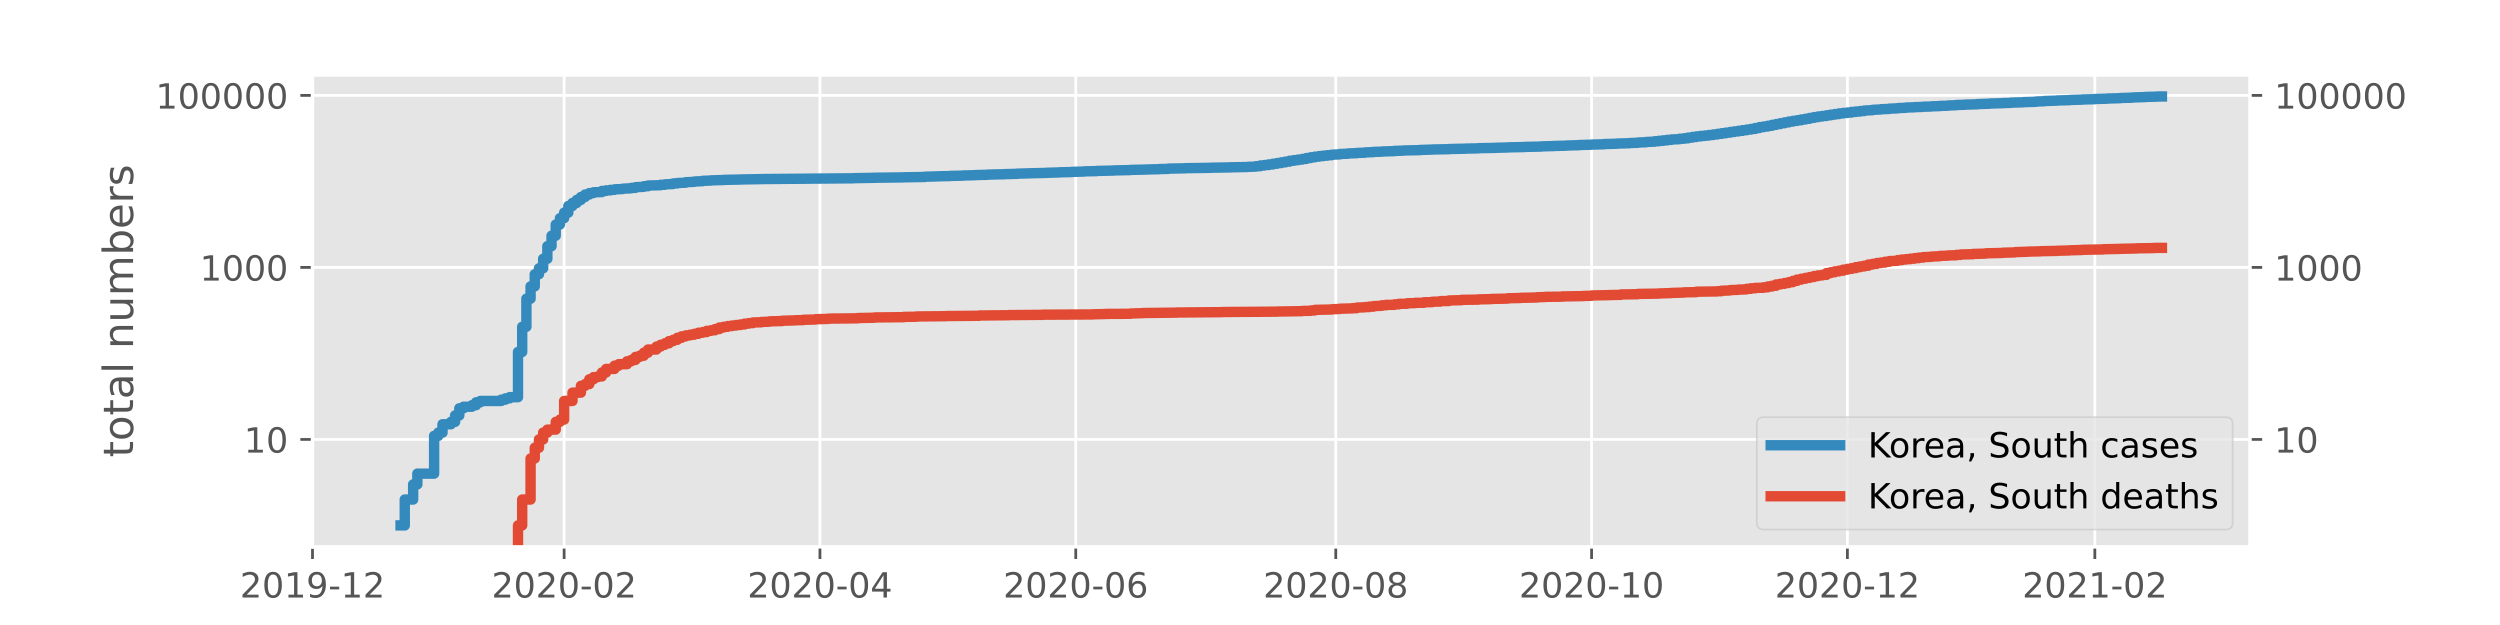
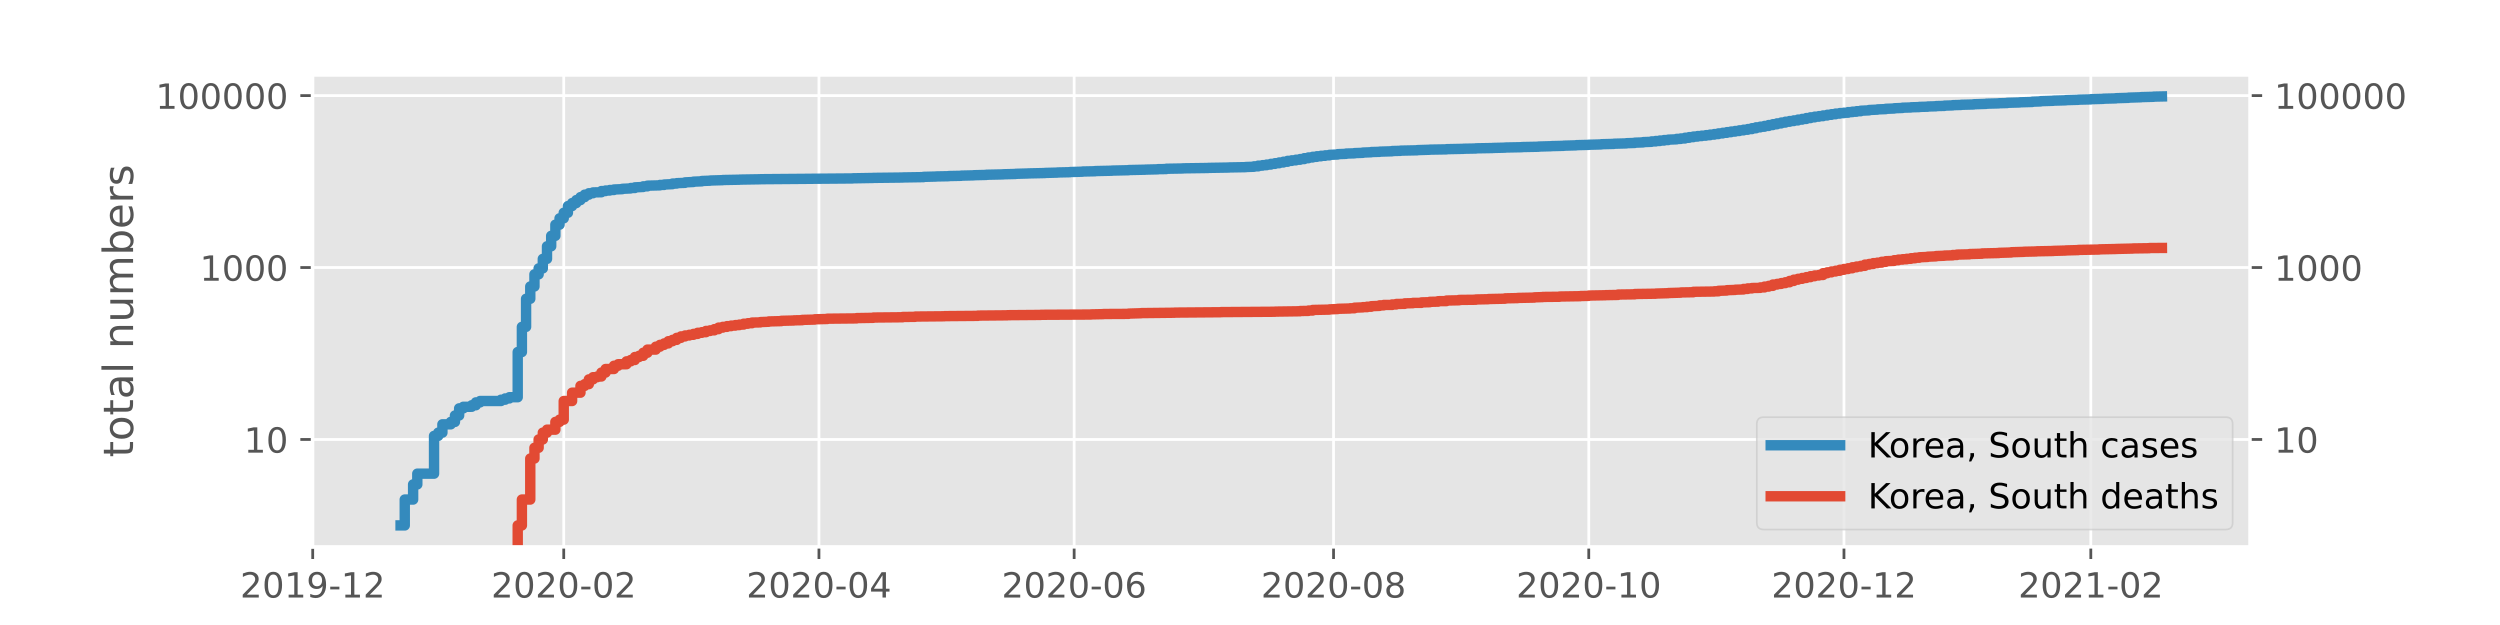
<svg xmlns="http://www.w3.org/2000/svg" xmlns:xlink="http://www.w3.org/1999/xlink" height="180pt" version="1.1" viewBox="0 0 720 180" width="720pt">
  <defs>
    <style type="text/css">*{stroke-linecap:butt;stroke-linejoin:round;}</style>
  </defs>
  <g id="figure_1">
    <g id="patch_1">
      <path d="M 0 180  L 720 180  L 720 0  L 0 0  z " style="fill:#ffffff;" />
    </g>
    <g id="axes_1">
      <g id="patch_2">
        <path d="M 90 157.5  L 648 157.5  L 648 21.6  L 90 21.6  z " style="fill:#e5e5e5;" />
      </g>
      <g id="matplotlib.axis_1">
        <g id="xtick_1">
          <g id="line2d_1">
-             <path clip-path="url(#p14f0d6cc58)" d="M 90 157.5  L 90 21.6  " style="fill:none;stroke:#ffffff;stroke-linecap:square;stroke-width:0.8;" />
+             <path clip-path="url(#pe125e4b384)" d="M 90.06 157.5  L 90.06 21.6  " style="fill:none;stroke:#ffffff;stroke-linecap:square;stroke-width:0.8;" />
          </g>
          <g id="line2d_2">
            <defs>
-               <path d="M 0 0  L 0 3.5  " id="mce7bc3410d" style="stroke:#555555;stroke-width:0.8;" />
+               <path d="M 0 0  L 0 3.5  " id="m38e8b4ca26" style="stroke:#555555;stroke-width:0.8;" />
            </defs>
            <g>
-               <use style="fill:#555555;stroke:#555555;stroke-width:0.8;" x="90" xlink:href="#mce7bc3410d" y="157.5" />
+               <use style="fill:#555555;stroke:#555555;stroke-width:0.8;" x="90.06" xlink:href="#m38e8b4ca26" y="157.5" />
            </g>
          </g>
          <g id="text_1">
-             <text style="fill:#555555;font-family:DejaVu Sans;font-size:10px;font-stretch:normal;font-style:normal;font-weight:normal;text-anchor:middle;" transform="rotate(-0, 90, 172.0984)" x="90" y="172.098">2019-12</text>
+             <text style="fill:#555555;font-family:DejaVu Sans;font-size:10px;font-stretch:normal;font-style:normal;font-weight:normal;text-anchor:middle;" transform="rotate(-0, 90.06025, 172.0984)" x="90.06" y="172.098">2019-12</text>
          </g>
        </g>
        <g id="xtick_2">
          <g id="line2d_3">
-             <path clip-path="url(#p14f0d6cc58)" d="M 162.468 157.5  L 162.468 21.6  " style="fill:none;stroke:#ffffff;stroke-linecap:square;stroke-width:0.8;" />
+             <path clip-path="url(#pe125e4b384)" d="M 162.356 157.5  L 162.356 21.6  " style="fill:none;stroke:#ffffff;stroke-linecap:square;stroke-width:0.8;" />
          </g>
          <g id="line2d_4">
            <g>
-               <use style="fill:#555555;stroke:#555555;stroke-width:0.8;" x="162.468" xlink:href="#mce7bc3410d" y="157.5" />
+               <use style="fill:#555555;stroke:#555555;stroke-width:0.8;" x="162.356" xlink:href="#m38e8b4ca26" y="157.5" />
            </g>
          </g>
          <g id="text_2">
-             <text style="fill:#555555;font-family:DejaVu Sans;font-size:10px;font-stretch:normal;font-style:normal;font-weight:normal;text-anchor:middle;" transform="rotate(-0, 162.4675, 172.0984)" x="162.468" y="172.098">2020-02</text>
+             <text style="fill:#555555;font-family:DejaVu Sans;font-size:10px;font-stretch:normal;font-style:normal;font-weight:normal;text-anchor:middle;" transform="rotate(-0, 162.3556, 172.0984)" x="162.356" y="172.098">2020-02</text>
          </g>
        </g>
        <g id="xtick_3">
          <g id="line2d_5">
-             <path clip-path="url(#p14f0d6cc58)" d="M 236.143 157.5  L 236.143 21.6  " style="fill:none;stroke:#ffffff;stroke-linecap:square;stroke-width:0.8;" />
+             <path clip-path="url(#pe125e4b384)" d="M 235.856 157.5  L 235.856 21.6  " style="fill:none;stroke:#ffffff;stroke-linecap:square;stroke-width:0.8;" />
          </g>
          <g id="line2d_6">
            <g>
-               <use style="fill:#555555;stroke:#555555;stroke-width:0.8;" x="236.143" xlink:href="#mce7bc3410d" y="157.5" />
+               <use style="fill:#555555;stroke:#555555;stroke-width:0.8;" x="235.856" xlink:href="#m38e8b4ca26" y="157.5" />
            </g>
          </g>
          <g id="text_3">
-             <text style="fill:#555555;font-family:DejaVu Sans;font-size:10px;font-stretch:normal;font-style:normal;font-weight:normal;text-anchor:middle;" transform="rotate(-0, 236.1429, 172.0984)" x="236.143" y="172.098">2020-04</text>
+             <text style="fill:#555555;font-family:DejaVu Sans;font-size:10px;font-stretch:normal;font-style:normal;font-weight:normal;text-anchor:middle;" transform="rotate(-0, 235.856, 172.0984)" x="235.856" y="172.098">2020-04</text>
          </g>
        </g>
        <g id="xtick_4">
          <g id="line2d_7">
-             <path clip-path="url(#p14f0d6cc58)" d="M 309.818 157.5  L 309.818 21.6  " style="fill:none;stroke:#ffffff;stroke-linecap:square;stroke-width:0.8;" />
+             <path clip-path="url(#pe125e4b384)" d="M 309.356 157.5  L 309.356 21.6  " style="fill:none;stroke:#ffffff;stroke-linecap:square;stroke-width:0.8;" />
          </g>
          <g id="line2d_8">
            <g>
-               <use style="fill:#555555;stroke:#555555;stroke-width:0.8;" x="309.818" xlink:href="#mce7bc3410d" y="157.5" />
+               <use style="fill:#555555;stroke:#555555;stroke-width:0.8;" x="309.356" xlink:href="#m38e8b4ca26" y="157.5" />
            </g>
          </g>
          <g id="text_4">
-             <text style="fill:#555555;font-family:DejaVu Sans;font-size:10px;font-stretch:normal;font-style:normal;font-weight:normal;text-anchor:middle;" transform="rotate(-0, 309.8182, 172.0984)" x="309.818" y="172.098">2020-06</text>
+             <text style="fill:#555555;font-family:DejaVu Sans;font-size:10px;font-stretch:normal;font-style:normal;font-weight:normal;text-anchor:middle;" transform="rotate(-0, 309.3563, 172.0984)" x="309.356" y="172.098">2020-06</text>
          </g>
        </g>
        <g id="xtick_5">
          <g id="line2d_9">
-             <path clip-path="url(#p14f0d6cc58)" d="M 384.701 157.5  L 384.701 21.6  " style="fill:none;stroke:#ffffff;stroke-linecap:square;stroke-width:0.8;" />
+             <path clip-path="url(#pe125e4b384)" d="M 384.062 157.5  L 384.062 21.6  " style="fill:none;stroke:#ffffff;stroke-linecap:square;stroke-width:0.8;" />
          </g>
          <g id="line2d_10">
            <g>
-               <use style="fill:#555555;stroke:#555555;stroke-width:0.8;" x="384.701" xlink:href="#mce7bc3410d" y="157.5" />
+               <use style="fill:#555555;stroke:#555555;stroke-width:0.8;" x="384.062" xlink:href="#m38e8b4ca26" y="157.5" />
            </g>
          </g>
          <g id="text_5">
-             <text style="fill:#555555;font-family:DejaVu Sans;font-size:10px;font-stretch:normal;font-style:normal;font-weight:normal;text-anchor:middle;" transform="rotate(-0, 384.7013, 172.0984)" x="384.701" y="172.098">2020-08</text>
+             <text style="fill:#555555;font-family:DejaVu Sans;font-size:10px;font-stretch:normal;font-style:normal;font-weight:normal;text-anchor:middle;" transform="rotate(-0, 384.0615, 172.0984)" x="384.062" y="172.098">2020-08</text>
          </g>
        </g>
        <g id="xtick_6">
          <g id="line2d_11">
-             <path clip-path="url(#p14f0d6cc58)" d="M 458.377 157.5  L 458.377 21.6  " style="fill:none;stroke:#ffffff;stroke-linecap:square;stroke-width:0.8;" />
+             <path clip-path="url(#pe125e4b384)" d="M 457.562 157.5  L 457.562 21.6  " style="fill:none;stroke:#ffffff;stroke-linecap:square;stroke-width:0.8;" />
          </g>
          <g id="line2d_12">
            <g>
-               <use style="fill:#555555;stroke:#555555;stroke-width:0.8;" x="458.377" xlink:href="#mce7bc3410d" y="157.5" />
+               <use style="fill:#555555;stroke:#555555;stroke-width:0.8;" x="457.562" xlink:href="#m38e8b4ca26" y="157.5" />
            </g>
          </g>
          <g id="text_6">
-             <text style="fill:#555555;font-family:DejaVu Sans;font-size:10px;font-stretch:normal;font-style:normal;font-weight:normal;text-anchor:middle;" transform="rotate(-0, 458.3766, 172.0984)" x="458.377" y="172.098">2020-10</text>
+             <text style="fill:#555555;font-family:DejaVu Sans;font-size:10px;font-stretch:normal;font-style:normal;font-weight:normal;text-anchor:middle;" transform="rotate(-0, 457.5619, 172.0984)" x="457.562" y="172.098">2020-10</text>
          </g>
        </g>
        <g id="xtick_7">
          <g id="line2d_13">
-             <path clip-path="url(#p14f0d6cc58)" d="M 532.052 157.5  L 532.052 21.6  " style="fill:none;stroke:#ffffff;stroke-linecap:square;stroke-width:0.8;" />
+             <path clip-path="url(#pe125e4b384)" d="M 531.062 157.5  L 531.062 21.6  " style="fill:none;stroke:#ffffff;stroke-linecap:square;stroke-width:0.8;" />
          </g>
          <g id="line2d_14">
            <g>
-               <use style="fill:#555555;stroke:#555555;stroke-width:0.8;" x="532.052" xlink:href="#mce7bc3410d" y="157.5" />
+               <use style="fill:#555555;stroke:#555555;stroke-width:0.8;" x="531.062" xlink:href="#m38e8b4ca26" y="157.5" />
            </g>
          </g>
          <g id="text_7">
-             <text style="fill:#555555;font-family:DejaVu Sans;font-size:10px;font-stretch:normal;font-style:normal;font-weight:normal;text-anchor:middle;" transform="rotate(-0, 532.0519, 172.0984)" x="532.052" y="172.098">2020-12</text>
+             <text style="fill:#555555;font-family:DejaVu Sans;font-size:10px;font-stretch:normal;font-style:normal;font-weight:normal;text-anchor:middle;" transform="rotate(-0, 531.0622, 172.0984)" x="531.062" y="172.098">2020-12</text>
          </g>
        </g>
        <g id="xtick_8">
          <g id="line2d_15">
-             <path clip-path="url(#p14f0d6cc58)" d="M 603.312 157.5  L 603.312 21.6  " style="fill:none;stroke:#ffffff;stroke-linecap:square;stroke-width:0.8;" />
+             <path clip-path="url(#pe125e4b384)" d="M 602.153 157.5  L 602.153 21.6  " style="fill:none;stroke:#ffffff;stroke-linecap:square;stroke-width:0.8;" />
          </g>
          <g id="line2d_16">
            <g>
-               <use style="fill:#555555;stroke:#555555;stroke-width:0.8;" x="603.312" xlink:href="#mce7bc3410d" y="157.5" />
+               <use style="fill:#555555;stroke:#555555;stroke-width:0.8;" x="602.153" xlink:href="#m38e8b4ca26" y="157.5" />
            </g>
          </g>
          <g id="text_8">
-             <text style="fill:#555555;font-family:DejaVu Sans;font-size:10px;font-stretch:normal;font-style:normal;font-weight:normal;text-anchor:middle;" transform="rotate(-0, 603.3117, 172.0984)" x="603.312" y="172.098">2021-02</text>
+             <text style="fill:#555555;font-family:DejaVu Sans;font-size:10px;font-stretch:normal;font-style:normal;font-weight:normal;text-anchor:middle;" transform="rotate(-0, 602.1527, 172.0984)" x="602.153" y="172.098">2021-02</text>
          </g>
        </g>
      </g>
      <g id="matplotlib.axis_2">
        <g id="ytick_1">
          <g id="line2d_17">
-             <path clip-path="url(#p14f0d6cc58)" d="M 90 126.555  L 648 126.555  " style="fill:none;stroke:#ffffff;stroke-linecap:square;stroke-width:0.8;" />
+             <path clip-path="url(#pe125e4b384)" d="M 90 126.565  L 648 126.565  " style="fill:none;stroke:#ffffff;stroke-linecap:square;stroke-width:0.8;" />
          </g>
          <g id="line2d_18">
            <defs>
-               <path d="M 0 0  L -3.5 0  " id="m4c607e9d36" style="stroke:#555555;stroke-width:0.8;" />
+               <path d="M 0 0  L -3.5 0  " id="m64c3e3b59a" style="stroke:#555555;stroke-width:0.8;" />
            </defs>
            <g>
-               <use style="fill:#555555;stroke:#555555;stroke-width:0.8;" x="90" xlink:href="#m4c607e9d36" y="126.555" />
+               <use style="fill:#555555;stroke:#555555;stroke-width:0.8;" x="90" xlink:href="#m64c3e3b59a" y="126.565" />
            </g>
          </g>
          <g id="line2d_19">
            <defs>
-               <path d="M 0 0  L 3.5 0  " id="m0b355acca5" style="stroke:#555555;stroke-width:0.8;" />
+               <path d="M 0 0  L 3.5 0  " id="m3c2cb6e552" style="stroke:#555555;stroke-width:0.8;" />
            </defs>
            <g>
-               <use style="fill:#555555;stroke:#555555;stroke-width:0.8;" x="648" xlink:href="#m0b355acca5" y="126.555" />
+               <use style="fill:#555555;stroke:#555555;stroke-width:0.8;" x="648" xlink:href="#m3c2cb6e552" y="126.565" />
            </g>
          </g>
          <g id="text_9">
-             <text style="fill:#555555;font-family:DejaVu Sans;font-size:10px;font-stretch:normal;font-style:normal;font-weight:normal;text-anchor:end;" transform="rotate(-0, 83, 130.3538)" x="83" y="130.354">10</text>
+             <text style="fill:#555555;font-family:DejaVu Sans;font-size:10px;font-stretch:normal;font-style:normal;font-weight:normal;text-anchor:end;" transform="rotate(-0, 83, 130.3641)" x="83" y="130.364">10</text>
          </g>
          <g id="text_10">
-             <text style="fill:#555555;font-family:DejaVu Sans;font-size:10px;font-stretch:normal;font-style:normal;font-weight:normal;text-anchor:start;" transform="rotate(-0, 655, 130.3538)" x="655" y="130.354">10</text>
+             <text style="fill:#555555;font-family:DejaVu Sans;font-size:10px;font-stretch:normal;font-style:normal;font-weight:normal;text-anchor:start;" transform="rotate(-0, 655, 130.3641)" x="655" y="130.364">10</text>
          </g>
        </g>
        <g id="ytick_2">
          <g id="line2d_20">
-             <path clip-path="url(#p14f0d6cc58)" d="M 90 77.018  L 648 77.018  " style="fill:none;stroke:#ffffff;stroke-linecap:square;stroke-width:0.8;" />
+             <path clip-path="url(#pe125e4b384)" d="M 90 77.049  L 648 77.049  " style="fill:none;stroke:#ffffff;stroke-linecap:square;stroke-width:0.8;" />
          </g>
          <g id="line2d_21">
            <g>
-               <use style="fill:#555555;stroke:#555555;stroke-width:0.8;" x="90" xlink:href="#m4c607e9d36" y="77.018" />
+               <use style="fill:#555555;stroke:#555555;stroke-width:0.8;" x="90" xlink:href="#m64c3e3b59a" y="77.049" />
            </g>
          </g>
          <g id="line2d_22">
            <g>
-               <use style="fill:#555555;stroke:#555555;stroke-width:0.8;" x="648" xlink:href="#m0b355acca5" y="77.018" />
+               <use style="fill:#555555;stroke:#555555;stroke-width:0.8;" x="648" xlink:href="#m3c2cb6e552" y="77.049" />
            </g>
          </g>
          <g id="text_11">
-             <text style="fill:#555555;font-family:DejaVu Sans;font-size:10px;font-stretch:normal;font-style:normal;font-weight:normal;text-anchor:end;" transform="rotate(-0, 83, 80.81762)" x="83" y="80.818">1000</text>
+             <text style="fill:#555555;font-family:DejaVu Sans;font-size:10px;font-stretch:normal;font-style:normal;font-weight:normal;text-anchor:end;" transform="rotate(-0, 83, 80.84832)" x="83" y="80.848">1000</text>
          </g>
          <g id="text_12">
-             <text style="fill:#555555;font-family:DejaVu Sans;font-size:10px;font-stretch:normal;font-style:normal;font-weight:normal;text-anchor:start;" transform="rotate(-0, 655, 80.81762)" x="655" y="80.818">1000</text>
+             <text style="fill:#555555;font-family:DejaVu Sans;font-size:10px;font-stretch:normal;font-style:normal;font-weight:normal;text-anchor:start;" transform="rotate(-0, 655, 80.84832)" x="655" y="80.848">1000</text>
          </g>
        </g>
        <g id="ytick_3">
          <g id="line2d_23">
-             <path clip-path="url(#p14f0d6cc58)" d="M 90 27.482  L 648 27.482  " style="fill:none;stroke:#ffffff;stroke-linecap:square;stroke-width:0.8;" />
+             <path clip-path="url(#pe125e4b384)" d="M 90 27.533  L 648 27.533  " style="fill:none;stroke:#ffffff;stroke-linecap:square;stroke-width:0.8;" />
          </g>
          <g id="line2d_24">
            <g>
-               <use style="fill:#555555;stroke:#555555;stroke-width:0.8;" x="90" xlink:href="#m4c607e9d36" y="27.482" />
+               <use style="fill:#555555;stroke:#555555;stroke-width:0.8;" x="90" xlink:href="#m64c3e3b59a" y="27.533" />
            </g>
          </g>
          <g id="line2d_25">
            <g>
-               <use style="fill:#555555;stroke:#555555;stroke-width:0.8;" x="648" xlink:href="#m0b355acca5" y="27.482" />
+               <use style="fill:#555555;stroke:#555555;stroke-width:0.8;" x="648" xlink:href="#m3c2cb6e552" y="27.533" />
            </g>
          </g>
          <g id="text_13">
-             <text style="fill:#555555;font-family:DejaVu Sans;font-size:10px;font-stretch:normal;font-style:normal;font-weight:normal;text-anchor:end;" transform="rotate(-0, 83, 31.28141)" x="83" y="31.281">100000</text>
+             <text style="fill:#555555;font-family:DejaVu Sans;font-size:10px;font-stretch:normal;font-style:normal;font-weight:normal;text-anchor:end;" transform="rotate(-0, 83, 31.33257)" x="83" y="31.333">100000</text>
          </g>
          <g id="text_14">
-             <text style="fill:#555555;font-family:DejaVu Sans;font-size:10px;font-stretch:normal;font-style:normal;font-weight:normal;text-anchor:start;" transform="rotate(-0, 655, 31.28141)" x="655" y="31.281">100000</text>
+             <text style="fill:#555555;font-family:DejaVu Sans;font-size:10px;font-stretch:normal;font-style:normal;font-weight:normal;text-anchor:start;" transform="rotate(-0, 655, 31.33257)" x="655" y="31.333">100000</text>
          </g>
        </g>
        <g id="text_15">
          <text style="fill:#555555;font-family:DejaVu Sans;font-size:12px;font-stretch:normal;font-style:normal;font-weight:normal;text-anchor:middle;" transform="rotate(-90, 38.32937, 89.55)" x="38.329" y="89.55">total numbers</text>
        </g>
      </g>
      <g id="line2d_26">
-         <path clip-path="url(#p14f0d6cc58)" d="M 115.364 151.323  L 116.571 151.323  L 116.571 143.867  L 118.987 143.867  L 118.987 139.505  L 120.195 139.505  L 120.195 136.411  L 125.026 136.411  L 125.026 125.529  L 126.234 125.529  L 126.234 124.593  L 127.442 124.593  L 127.442 122.193  L 129.857 122.193  L 129.857 121.499  L 131.065 121.499  L 131.065 119.65  L 132.273 119.65  L 132.273 117.595  L 133.481 117.595  L 133.481 117.138  L 135.896 117.138  L 135.896 116.698  L 137.104 116.698  L 137.104 115.871  L 138.312 115.871  L 138.312 115.479  L 144.351 115.479  L 144.351 115.102  L 145.558 115.102  L 145.558 114.737  L 146.766 114.737  L 146.766 114.385  L 149.182 114.385  L 149.182 101.365  L 150.39 101.365  L 150.39 94.118  L 151.597 94.118  L 151.597 86.022  L 152.805 86.022  L 152.805 82.477  L 154.013 82.477  L 154.013 78.984  L 155.221 78.984  L 155.221 77.269  L 156.429 77.269  L 156.429 74.524  L 157.636 74.524  L 157.636 70.901  L 158.844 70.901  L 158.844 67.887  L 160.052 67.887  L 160.052 64.676  L 161.26 64.676  L 161.26 62.841  L 162.468 62.841  L 162.468 61.241  L 163.675 61.241  L 163.675 59.313  L 164.883 59.313  L 164.883 58.447  L 166.091 58.447  L 166.091 57.588  L 167.299 57.588  L 167.299 56.731  L 168.506 56.731  L 168.506 56.024  L 169.714 56.024  L 169.714 55.615  L 170.922 55.615  L 170.922 55.376  L 173.338 55.326  L 173.338 54.985  L 174.545 54.985  L 174.545 54.828  L 175.753 54.828  L 175.753 54.679  L 176.961 54.679  L 176.961 54.536  L 179.377 54.435  L 179.377 54.338  L 181.792 54.229  L 181.792 54.109  L 183 54.109  L 183 53.917  L 185.416 53.808  L 185.416 53.627  L 186.623 53.627  L 186.623 53.43  L 190.247 53.339  L 190.247 53.221  L 191.455 53.221  L 191.455 53.099  L 193.87 52.994  L 193.87 52.827  L 195.078 52.827  L 195.078 52.708  L 197.494 52.621  L 197.494 52.483  L 199.909 52.373  L 199.909 52.276  L 202.325 52.184  L 202.325 52.084  L 204.74 51.998  L 204.74 51.949  L 208.364 51.845  L 208.364 51.805  L 213.195 51.713  L 213.195 51.688  L 219.234 51.588  L 219.234 51.57  L 232.519 51.461  L 232.519 51.457  L 245.805 51.349  L 245.805 51.314  L 251.844 51.207  L 251.844 51.189  L 260.299 51.087  L 260.299 51.065  L 266.338 50.969  L 266.338 50.894  L 269.961 50.802  L 269.961 50.777  L 273.584 50.709  L 273.584 50.663  L 277.208 50.591  L 277.208 50.544  L 280.831 50.457  L 280.831 50.423  L 284.455 50.337  L 284.455 50.286  L 289.286 50.181  L 289.286 50.151  L 292.909 50.061  L 292.909 50.018  L 296.532 49.918  L 296.532 49.904  L 301.364 49.796  L 301.364 49.763  L 304.987 49.667  L 304.987 49.631  L 308.61 49.553  L 308.61 49.508  L 312.234 49.403  L 312.234 49.353  L 315.857 49.279  L 315.857 49.228  L 320.688 49.124  L 320.688 49.089  L 325.519 48.982  L 325.519 48.933  L 330.351 48.829  L 330.351 48.808  L 333.974 48.724  L 333.974 48.679  L 336.39 48.647  L 336.39 48.561  L 341.221 48.476  L 341.221 48.44  L 348.468 48.336  L 348.468 48.311  L 354.506 48.208  L 354.506 48.181  L 359.338 48.096  L 359.338 48.055  L 361.753 47.98  L 361.753 47.861  L 362.961 47.861  L 362.961 47.663  L 364.169 47.663  L 364.169 47.526  L 365.377 47.526  L 365.377 47.357  L 366.584 47.357  L 366.584 47.156  L 367.792 47.156  L 367.792 46.964  L 369 46.964  L 369 46.753  L 370.208 46.753  L 370.208 46.541  L 371.416 46.541  L 371.416 46.293  L 372.623 46.293  L 372.623 46.13  L 373.831 46.13  L 373.831 45.961  L 375.039 45.961  L 375.039 45.77  L 376.247 45.77  L 376.247 45.514  L 377.455 45.514  L 377.455 45.303  L 378.662 45.303  L 378.662 45.122  L 379.87 45.122  L 379.87 44.957  L 381.078 44.957  L 381.078 44.823  L 382.286 44.823  L 382.286 44.697  L 383.494 44.697  L 383.494 44.556  L 385.909 44.453  L 385.909 44.351  L 388.325 44.264  L 388.325 44.179  L 390.74 44.119  L 390.74 44.05  L 393.156 43.972  L 393.156 43.896  L 395.571 43.809  L 395.571 43.742  L 397.987 43.683  L 397.987 43.631  L 401.61 43.525  L 401.61 43.453  L 404.026 43.393  L 404.026 43.341  L 408.857 43.242  L 408.857 43.19  L 412.481 43.08  L 412.481 43.052  L 417.312 42.969  L 417.312 42.918  L 422.143 42.821  L 422.143 42.792  L 425.766 42.727  L 425.766 42.676  L 430.597 42.59  L 430.597 42.565  L 434.221 42.478  L 434.221 42.442  L 439.052 42.348  L 439.052 42.309  L 443.883 42.213  L 443.883 42.163  L 447.506 42.066  L 447.506 42.04  L 451.13 41.954  L 451.13 41.912  L 454.753 41.814  L 454.753 41.763  L 458.377 41.674  L 458.377 41.643  L 462 41.546  L 462 41.489  L 465.623 41.397  L 465.623 41.348  L 469.247 41.253  L 469.247 41.197  L 471.662 41.124  L 471.662 41.046  L 474.078 40.967  L 474.078 40.884  L 476.494 40.798  L 476.494 40.683  L 477.701 40.683  L 477.701 40.558  L 478.909 40.558  L 478.909 40.427  L 480.117 40.427  L 480.117 40.289  L 481.325 40.289  L 481.325 40.173  L 483.74 40.079  L 483.74 39.958  L 484.948 39.958  L 484.948 39.828  L 486.156 39.828  L 486.156 39.632  L 487.364 39.632  L 487.364 39.445  L 488.571 39.445  L 488.571 39.286  L 489.779 39.286  L 489.779 39.142  L 490.987 39.142  L 490.987 39.023  L 492.195 39.023  L 492.195 38.882  L 493.403 38.882  L 493.403 38.725  L 494.61 38.725  L 494.61 38.561  L 495.818 38.561  L 495.818 38.373  L 497.026 38.373  L 497.026 38.202  L 498.234 38.202  L 498.234 38.019  L 499.442 38.019  L 499.442 37.845  L 500.649 37.845  L 500.649 37.679  L 501.857 37.679  L 501.857 37.492  L 503.065 37.492  L 503.065 37.312  L 504.273 37.312  L 504.273 37.129  L 505.481 37.129  L 505.481 36.881  L 506.688 36.881  L 506.688 36.619  L 507.896 36.619  L 507.896 36.44  L 509.104 36.44  L 509.104 36.225  L 510.312 36.225  L 510.312 35.966  L 511.519 35.966  L 511.519 35.73  L 512.727 35.73  L 512.727 35.486  L 513.935 35.486  L 513.935 35.25  L 515.143 35.25  L 515.143 35.01  L 516.351 35.01  L 516.351 34.812  L 517.558 34.812  L 517.558 34.629  L 518.766 34.629  L 518.766 34.403  L 519.974 34.403  L 519.974 34.204  L 521.182 34.204  L 521.182 33.958  L 522.39 33.958  L 522.39 33.738  L 523.597 33.738  L 523.597 33.553  L 524.805 33.553  L 524.805 33.401  L 526.013 33.401  L 526.013 33.208  L 527.221 33.208  L 527.221 33.018  L 528.429 33.018  L 528.429 32.845  L 529.636 32.845  L 529.636 32.664  L 530.844 32.664  L 530.844 32.522  L 532.052 32.522  L 532.052 32.411  L 533.26 32.411  L 533.26 32.238  L 534.468 32.238  L 534.468 32.119  L 535.675 32.119  L 535.675 31.981  L 536.883 31.981  L 536.883 31.841  L 539.299 31.733  L 539.299 31.631  L 541.714 31.526  L 541.714 31.456  L 544.13 31.373  L 544.13 31.286  L 546.545 31.208  L 546.545 31.13  L 548.961 31.043  L 548.961 30.965  L 551.377 30.907  L 551.377 30.85  L 553.792 30.791  L 553.792 30.733  L 556.208 30.683  L 556.208 30.621  L 558.623 30.565  L 558.623 30.502  L 561.039 30.452  L 561.039 30.374  L 563.455 30.304  L 563.455 30.239  L 565.87 30.176  L 565.87 30.127  L 569.494 30.039  L 569.494 29.976  L 573.117 29.865  L 573.117 29.812  L 576.74 29.724  L 576.74 29.684  L 579.156 29.626  L 579.156 29.56  L 582.779 29.461  L 582.779 29.419  L 586.403 29.316  L 586.403 29.237  L 588.818 29.159  L 588.818 29.089  L 592.442 28.981  L 592.442 28.94  L 596.065 28.843  L 596.065 28.794  L 599.688 28.697  L 599.688 28.654  L 603.312 28.571  L 603.312 28.518  L 606.935 28.422  L 606.935 28.373  L 610.558 28.284  L 610.558 28.232  L 614.182 28.125  L 614.182 28.07  L 617.805 27.962  L 617.805 27.919  L 621.429 27.827  L 621.429 27.777  L 622.636 27.777  L 622.636 27.777  " style="fill:none;stroke:#348abd;stroke-linecap:square;stroke-width:3;" />
+         <path clip-path="url(#pe125e4b384)" d="M 115.364 151.323  L 116.569 151.323  L 116.569 143.87  L 118.978 143.87  L 118.978 139.51  L 120.183 139.51  L 120.183 136.417  L 125.003 136.417  L 125.003 125.54  L 126.208 125.54  L 126.208 124.604  L 127.413 124.604  L 127.413 122.205  L 129.823 122.205  L 129.823 121.511  L 131.028 121.511  L 131.028 119.664  L 132.233 119.664  L 132.233 117.609  L 133.437 117.609  L 133.437 117.152  L 135.847 117.152  L 135.847 116.713  L 137.052 116.713  L 137.052 115.885  L 138.257 115.885  L 138.257 115.494  L 144.282 115.494  L 144.282 115.117  L 145.487 115.117  L 145.487 114.752  L 146.692 114.752  L 146.692 114.4  L 149.101 114.4  L 149.101 101.385  L 150.306 101.385  L 150.306 94.141  L 151.511 94.141  L 151.511 86.049  L 152.716 86.049  L 152.716 82.506  L 153.921 82.506  L 153.921 79.014  L 155.126 79.014  L 155.126 77.299  L 156.331 77.299  L 156.331 74.556  L 157.536 74.556  L 157.536 70.934  L 158.741 70.934  L 158.741 67.922  L 159.946 67.922  L 159.946 64.712  L 161.151 64.712  L 161.151 62.878  L 162.356 62.878  L 162.356 61.279  L 163.561 61.279  L 163.561 59.351  L 164.765 59.351  L 164.765 58.485  L 165.97 58.485  L 165.97 57.627  L 167.175 57.627  L 167.175 56.77  L 168.38 56.77  L 168.38 56.063  L 169.585 56.063  L 169.585 55.654  L 170.79 55.654  L 170.79 55.416  L 173.2 55.366  L 173.2 55.025  L 174.405 55.025  L 174.405 54.868  L 175.61 54.868  L 175.61 54.719  L 176.815 54.719  L 176.815 54.576  L 179.225 54.475  L 179.225 54.378  L 181.634 54.269  L 181.634 54.149  L 182.839 54.149  L 182.839 53.957  L 185.249 53.848  L 185.249 53.667  L 186.454 53.667  L 186.454 53.471  L 190.069 53.38  L 190.069 53.262  L 191.274 53.262  L 191.274 53.14  L 193.684 53.035  L 193.684 52.868  L 194.889 52.868  L 194.889 52.749  L 197.298 52.662  L 197.298 52.524  L 199.708 52.413  L 199.708 52.317  L 202.118 52.225  L 202.118 52.125  L 204.528 52.039  L 204.528 51.99  L 208.143 51.886  L 208.143 51.846  L 212.962 51.754  L 212.962 51.729  L 218.987 51.629  L 218.987 51.611  L 232.241 51.503  L 232.241 51.499  L 245.495 51.39  L 245.495 51.356  L 251.52 51.249  L 251.52 51.23  L 259.954 51.129  L 259.954 51.106  L 265.979 51.01  L 265.979 50.935  L 269.594 50.844  L 269.594 50.818  L 273.209 50.75  L 273.209 50.705  L 276.823 50.633  L 276.823 50.586  L 280.438 50.499  L 280.438 50.464  L 284.053 50.378  L 284.053 50.328  L 288.873 50.223  L 288.873 50.193  L 292.487 50.103  L 292.487 50.06  L 296.102 49.96  L 296.102 49.945  L 300.922 49.838  L 300.922 49.805  L 304.537 49.709  L 304.537 49.673  L 308.151 49.595  L 308.151 49.55  L 311.766 49.445  L 311.766 49.395  L 315.381 49.322  L 315.381 49.27  L 320.201 49.166  L 320.201 49.131  L 325.02 49.024  L 325.02 48.976  L 329.84 48.871  L 329.84 48.851  L 333.455 48.767  L 333.455 48.721  L 335.865 48.69  L 335.865 48.603  L 340.684 48.519  L 340.684 48.482  L 347.914 48.379  L 347.914 48.353  L 353.938 48.25  L 353.938 48.224  L 358.758 48.139  L 358.758 48.098  L 361.168 48.023  L 361.168 47.904  L 362.373 47.904  L 362.373 47.706  L 363.578 47.706  L 363.578 47.569  L 364.783 47.569  L 364.783 47.399  L 365.988 47.399  L 365.988 47.199  L 367.193 47.199  L 367.193 47.008  L 368.398 47.008  L 368.398 46.797  L 369.602 46.797  L 369.602 46.585  L 370.807 46.585  L 370.807 46.336  L 372.012 46.336  L 372.012 46.173  L 373.217 46.173  L 373.217 46.004  L 374.422 46.004  L 374.422 45.814  L 375.627 45.814  L 375.627 45.558  L 376.832 45.558  L 376.832 45.346  L 378.037 45.346  L 378.037 45.166  L 379.242 45.166  L 379.242 45.001  L 380.447 45.001  L 380.447 44.867  L 381.652 44.867  L 381.652 44.741  L 382.857 44.741  L 382.857 44.6  L 385.266 44.498  L 385.266 44.395  L 387.676 44.309  L 387.676 44.224  L 390.086 44.163  L 390.086 44.095  L 392.496 44.017  L 392.496 43.94  L 394.906 43.853  L 394.906 43.787  L 397.316 43.728  L 397.316 43.675  L 400.93 43.57  L 400.93 43.497  L 403.34 43.438  L 403.34 43.386  L 408.16 43.286  L 408.16 43.235  L 411.775 43.125  L 411.775 43.097  L 416.594 43.014  L 416.594 42.963  L 421.414 42.866  L 421.414 42.837  L 425.029 42.771  L 425.029 42.721  L 429.849 42.635  L 429.849 42.61  L 433.463 42.523  L 433.463 42.487  L 438.283 42.393  L 438.283 42.354  L 443.103 42.258  L 443.103 42.208  L 446.718 42.111  L 446.718 42.085  L 450.332 42  L 450.332 41.957  L 453.947 41.859  L 453.947 41.808  L 457.562 41.719  L 457.562 41.689  L 461.177 41.592  L 461.177 41.534  L 464.791 41.443  L 464.791 41.394  L 468.406 41.298  L 468.406 41.243  L 470.816 41.17  L 470.816 41.092  L 473.226 41.013  L 473.226 40.929  L 475.636 40.844  L 475.636 40.729  L 476.841 40.729  L 476.841 40.603  L 478.046 40.603  L 478.046 40.473  L 479.25 40.473  L 479.25 40.335  L 480.455 40.335  L 480.455 40.219  L 482.865 40.125  L 482.865 40.004  L 484.07 40.004  L 484.07 39.874  L 485.275 39.874  L 485.275 39.678  L 486.48 39.678  L 486.48 39.491  L 487.685 39.491  L 487.685 39.332  L 488.89 39.332  L 488.89 39.189  L 490.095 39.189  L 490.095 39.07  L 491.3 39.07  L 491.3 38.929  L 492.505 38.929  L 492.505 38.771  L 493.71 38.771  L 493.71 38.607  L 494.914 38.607  L 494.914 38.42  L 496.119 38.42  L 496.119 38.248  L 497.324 38.248  L 497.324 38.066  L 498.529 38.066  L 498.529 37.892  L 499.734 37.892  L 499.734 37.725  L 500.939 37.725  L 500.939 37.539  L 502.144 37.539  L 502.144 37.359  L 503.349 37.359  L 503.349 37.176  L 504.554 37.176  L 504.554 36.929  L 505.759 36.929  L 505.759 36.667  L 506.964 36.667  L 506.964 36.488  L 508.169 36.488  L 508.169 36.272  L 509.374 36.272  L 509.374 36.014  L 510.578 36.014  L 510.578 35.777  L 511.783 35.777  L 511.783 35.534  L 512.988 35.534  L 512.988 35.298  L 514.193 35.298  L 514.193 35.059  L 515.398 35.059  L 515.398 34.86  L 516.603 34.86  L 516.603 34.677  L 517.808 34.677  L 517.808 34.451  L 519.013 34.451  L 519.013 34.252  L 520.218 34.252  L 520.218 34.006  L 521.423 34.006  L 521.423 33.787  L 522.628 33.787  L 522.628 33.602  L 523.833 33.602  L 523.833 33.45  L 525.038 33.45  L 525.038 33.257  L 526.242 33.257  L 526.242 33.067  L 527.447 33.067  L 527.447 32.894  L 528.652 32.894  L 528.652 32.713  L 529.857 32.713  L 529.857 32.571  L 531.062 32.571  L 531.062 32.46  L 532.267 32.46  L 532.267 32.288  L 533.472 32.288  L 533.472 32.169  L 534.677 32.169  L 534.677 32.031  L 535.882 32.031  L 535.882 31.89  L 538.292 31.782  L 538.292 31.68  L 540.702 31.576  L 540.702 31.505  L 543.111 31.422  L 543.111 31.336  L 545.521 31.257  L 545.521 31.179  L 547.931 31.092  L 547.931 31.015  L 550.341 30.957  L 550.341 30.9  L 552.751 30.841  L 552.751 30.783  L 555.161 30.733  L 555.161 30.671  L 557.571 30.615  L 557.571 30.552  L 559.98 30.502  L 559.98 30.424  L 562.39 30.354  L 562.39 30.289  L 564.8 30.226  L 564.8 30.177  L 568.415 30.089  L 568.415 30.026  L 572.03 29.915  L 572.03 29.862  L 575.644 29.775  L 575.644 29.735  L 578.054 29.676  L 578.054 29.61  L 581.669 29.511  L 581.669 29.469  L 585.284 29.367  L 585.284 29.288  L 587.694 29.209  L 587.694 29.139  L 591.308 29.032  L 591.308 28.991  L 594.923 28.893  L 594.923 28.845  L 598.538 28.748  L 598.538 28.705  L 602.153 28.622  L 602.153 28.569  L 605.767 28.472  L 605.767 28.423  L 609.382 28.335  L 609.382 28.283  L 612.997 28.176  L 612.997 28.12  L 616.612 28.013  L 616.612 27.97  L 620.227 27.878  L 620.227 27.828  L 622.636 27.777  L 622.636 27.777  " style="fill:none;stroke:#348abd;stroke-linecap:square;stroke-width:3;" />
      </g>
      <g id="line2d_27">
-         <path clip-path="url(#p14f0d6cc58)" d="M 149.182 181  L 149.182 151.323  L 150.39 151.323  L 150.39 143.867  L 152.805 143.867  L 152.805 132.049  L 154.013 132.049  L 154.013 128.955  L 155.221 128.955  L 155.221 126.555  L 156.429 126.555  L 156.429 124.593  L 157.636 124.593  L 157.636 123.732  L 160.052 123.732  L 160.052 121.499  L 161.26 121.499  L 161.26 120.847  L 162.468 120.847  L 162.468 115.479  L 164.883 115.479  L 164.883 113.079  L 167.299 113.079  L 167.299 111.118  L 168.506 111.118  L 168.506 110.618  L 169.714 110.618  L 169.714 109.242  L 170.922 109.242  L 170.922 108.616  L 172.13 108.616  L 172.13 108.415  L 173.338 108.415  L 173.338 107.281  L 174.545 107.281  L 174.545 106.256  L 176.961 106.256  L 176.961 105.32  L 178.169 105.32  L 178.169 104.881  L 180.584 104.881  L 180.584 104.053  L 181.792 104.053  L 181.792 103.662  L 183 103.662  L 183 102.801  L 184.208 102.801  L 184.208 102.452  L 185.416 102.452  L 185.416 101.574  L 186.623 101.574  L 186.623 100.664  L 189.039 100.664  L 189.039 99.825  L 190.247 99.825  L 190.247 99.301  L 191.455 99.301  L 191.455 98.882  L 192.662 98.882  L 192.662 98.244  L 193.87 98.244  L 193.87 97.864  L 195.078 97.864  L 195.078 97.283  L 196.286 97.283  L 196.286 96.866  L 197.494 96.866  L 197.494 96.597  L 198.701 96.597  L 198.701 96.4  L 199.909 96.4  L 199.909 96.142  L 201.117 96.142  L 201.117 95.829  L 202.325 95.829  L 202.325 95.645  L 203.532 95.645  L 203.532 95.286  L 204.74 95.286  L 204.74 95.111  L 205.948 95.111  L 205.948 94.77  L 207.156 94.77  L 207.156 94.331  L 208.364 94.331  L 208.364 94.118  L 209.571 94.118  L 209.571 93.909  L 210.779 93.909  L 210.779 93.755  L 211.987 93.755  L 211.987 93.603  L 213.195 93.603  L 213.195 93.453  L 214.403 93.453  L 214.403 93.208  L 215.61 93.208  L 215.61 93.064  L 216.818 93.064  L 216.818 92.874  L 219.234 92.827  L 219.234 92.734  L 221.649 92.642  L 221.649 92.55  L 225.273 92.459  L 225.273 92.369  L 228.896 92.28  L 228.896 92.236  L 231.312 92.192  L 231.312 92.104  L 234.935 92.017  L 234.935 91.93  L 238.558 91.845  L 238.558 91.76  L 247.013 91.675  L 247.013 91.591  L 251.844 91.508  L 251.844 91.426  L 260.299 91.344  L 260.299 91.263  L 263.922 91.223  L 263.922 91.142  L 272.377 91.063  L 272.377 91.023  L 282.039 90.944  L 282.039 90.866  L 290.494 90.788  L 290.494 90.75  L 300.156 90.673  L 300.156 90.635  L 314.649 90.559  L 314.649 90.521  L 318.273 90.446  L 318.273 90.408  L 325.519 90.371  L 325.519 90.297  L 329.143 90.186  L 329.143 90.15  L 338.805 90.041  L 338.805 90.005  L 352.091 89.898  L 352.091 89.862  L 367.792 89.756  L 367.792 89.721  L 375.039 89.616  L 375.039 89.547  L 377.455 89.513  L 377.455 89.41  L 378.662 89.41  L 378.662 89.241  L 383.494 89.141  L 383.494 89.075  L 385.909 88.977  L 385.909 88.911  L 389.532 88.814  L 389.532 88.75  L 390.74 88.75  L 390.74 88.591  L 393.156 88.497  L 393.156 88.435  L 394.364 88.435  L 394.364 88.311  L 395.571 88.311  L 395.571 88.158  L 397.987 88.068  L 397.987 87.919  L 399.195 87.919  L 399.195 87.801  L 401.61 87.801  L 401.61 87.655  L 402.818 87.655  L 402.818 87.512  L 405.234 87.483  L 405.234 87.342  L 407.649 87.286  L 407.649 87.202  L 410.065 87.202  L 410.065 87.065  L 412.481 87.01  L 412.481 86.902  L 414.896 86.848  L 414.896 86.714  L 417.312 86.688  L 417.312 86.531  L 420.935 86.453  L 420.935 86.35  L 425.766 86.299  L 425.766 86.223  L 429.39 86.147  L 429.39 86.097  L 434.221 85.997  L 434.221 85.898  L 437.844 85.825  L 437.844 85.776  L 442.675 85.68  L 442.675 85.608  L 445.091 85.536  L 445.091 85.489  L 449.922 85.442  L 449.922 85.371  L 455.961 85.278  L 455.961 85.232  L 458.377 85.186  L 458.377 85.094  L 463.208 85.003  L 463.208 84.981  L 466.831 84.913  L 466.831 84.802  L 471.662 84.736  L 471.662 84.648  L 477.701 84.561  L 477.701 84.517  L 481.325 84.41  L 481.325 84.367  L 484.948 84.261  L 484.948 84.198  L 488.571 84.136  L 488.571 84.011  L 494.61 83.929  L 494.61 83.868  L 495.818 83.868  L 495.818 83.726  L 498.234 83.647  L 498.234 83.547  L 500.649 83.469  L 500.649 83.41  L 503.065 83.332  L 503.065 83.179  L 504.273 83.179  L 504.273 83.027  L 505.481 83.027  L 505.481 82.915  L 507.896 82.878  L 507.896 82.749  L 509.104 82.749  L 509.104 82.513  L 510.312 82.513  L 510.312 82.3  L 511.519 82.3  L 511.519 81.92  L 512.727 81.92  L 512.727 81.735  L 513.935 81.735  L 513.935 81.504  L 515.143 81.504  L 515.143 81.262  L 516.351 81.262  L 516.351 80.886  L 517.558 80.886  L 517.558 80.522  L 518.766 80.522  L 518.766 80.272  L 519.974 80.272  L 519.974 80.027  L 521.182 80.027  L 521.182 79.788  L 522.39 79.788  L 522.39 79.513  L 523.597 79.513  L 523.597 79.312  L 524.805 79.312  L 524.805 79.166  L 526.013 79.166  L 526.013 78.653  L 527.221 78.653  L 527.221 78.406  L 528.429 78.406  L 528.429 78.152  L 529.636 78.152  L 529.636 77.95  L 530.844 77.95  L 530.844 77.661  L 532.052 77.661  L 532.052 77.435  L 533.26 77.435  L 533.26 77.225  L 534.468 77.225  L 534.468 76.943  L 535.675 76.943  L 535.675 76.732  L 536.883 76.732  L 536.883 76.535  L 538.091 76.535  L 538.091 76.181  L 539.299 76.181  L 539.299 75.993  L 540.506 75.993  L 540.506 75.751  L 541.714 75.751  L 541.714 75.609  L 542.922 75.609  L 542.922 75.376  L 544.13 75.376  L 544.13 75.193  L 546.545 75.102  L 546.545 74.906  L 547.753 74.906  L 547.753 74.739  L 548.961 74.739  L 548.961 74.627  L 550.169 74.627  L 550.169 74.498  L 551.377 74.498  L 551.377 74.338  L 552.584 74.338  L 552.584 74.196  L 553.792 74.196  L 553.792 74.065  L 556.208 73.967  L 556.208 73.894  L 558.623 73.798  L 558.623 73.711  L 561.039 73.624  L 561.039 73.569  L 563.455 73.507  L 563.455 73.407  L 564.662 73.407  L 564.662 73.292  L 568.286 73.209  L 568.286 73.133  L 571.909 73.036  L 571.909 72.955  L 576.74 72.845  L 576.74 72.787  L 580.364 72.686  L 580.364 72.607  L 583.987 72.5  L 583.987 72.465  L 587.61 72.388  L 587.61 72.346  L 592.442 72.256  L 592.442 72.221  L 596.065 72.125  L 596.065 72.091  L 599.688 71.996  L 599.688 71.943  L 605.727 71.836  L 605.727 71.783  L 610.558 71.684  L 610.558 71.664  L 615.39 71.554  L 615.39 71.521  L 620.221 71.451  L 620.221 71.4  L 622.636 71.387  L 622.636 71.387  " style="fill:none;stroke:#e24a33;stroke-linecap:square;stroke-width:3;" />
+         <path clip-path="url(#pe125e4b384)" d="M 149.101 181  L 149.101 151.323  L 150.306 151.323  L 150.306 143.87  L 152.716 143.87  L 152.716 132.057  L 153.921 132.057  L 153.921 128.964  L 155.126 128.964  L 155.126 126.565  L 156.331 126.565  L 156.331 124.604  L 157.536 124.604  L 157.536 123.744  L 159.946 123.744  L 159.946 121.511  L 161.151 121.511  L 161.151 120.859  L 162.356 120.859  L 162.356 115.494  L 164.765 115.494  L 164.765 113.095  L 167.175 113.095  L 167.175 111.135  L 168.38 111.135  L 168.38 110.634  L 169.585 110.634  L 169.585 109.26  L 170.79 109.26  L 170.79 108.633  L 171.995 108.633  L 171.995 108.432  L 173.2 108.432  L 173.2 107.299  L 174.405 107.299  L 174.405 106.275  L 176.815 106.275  L 176.815 105.339  L 178.02 105.339  L 178.02 104.9  L 180.429 104.9  L 180.429 104.073  L 181.634 104.073  L 181.634 103.682  L 182.839 103.682  L 182.839 102.821  L 184.044 102.821  L 184.044 102.472  L 185.249 102.472  L 185.249 101.594  L 186.454 101.594  L 186.454 100.685  L 188.864 100.685  L 188.864 99.847  L 190.069 99.847  L 190.069 99.322  L 191.274 99.322  L 191.274 98.904  L 192.479 98.904  L 192.479 98.266  L 193.684 98.266  L 193.684 97.886  L 194.889 97.886  L 194.889 97.305  L 196.094 97.305  L 196.094 96.889  L 197.298 96.889  L 197.298 96.62  L 198.503 96.62  L 198.503 96.423  L 199.708 96.423  L 199.708 96.165  L 200.913 96.165  L 200.913 95.851  L 202.118 95.851  L 202.118 95.668  L 203.323 95.668  L 203.323 95.309  L 204.528 95.309  L 204.528 95.134  L 205.733 95.134  L 205.733 94.793  L 206.938 94.793  L 206.938 94.354  L 208.143 94.354  L 208.143 94.141  L 209.348 94.141  L 209.348 93.932  L 210.553 93.932  L 210.553 93.778  L 211.758 93.778  L 211.758 93.627  L 212.962 93.627  L 212.962 93.477  L 214.167 93.477  L 214.167 93.232  L 215.372 93.232  L 215.372 93.088  L 216.577 93.088  L 216.577 92.898  L 218.987 92.851  L 218.987 92.758  L 221.397 92.666  L 221.397 92.574  L 225.012 92.484  L 225.012 92.394  L 228.626 92.305  L 228.626 92.26  L 231.036 92.216  L 231.036 92.128  L 234.651 92.041  L 234.651 91.955  L 238.266 91.869  L 238.266 91.784  L 246.7 91.7  L 246.7 91.616  L 251.52 91.533  L 251.52 91.451  L 259.954 91.369  L 259.954 91.288  L 263.569 91.247  L 263.569 91.167  L 272.004 91.088  L 272.004 91.048  L 281.643 90.969  L 281.643 90.891  L 290.078 90.813  L 290.078 90.775  L 299.717 90.698  L 299.717 90.66  L 314.176 90.584  L 314.176 90.546  L 317.791 90.471  L 317.791 90.433  L 325.02 90.396  L 325.02 90.322  L 328.635 90.212  L 328.635 90.175  L 338.274 90.066  L 338.274 90.03  L 351.529 89.923  L 351.529 89.887  L 367.193 89.782  L 367.193 89.746  L 374.422 89.642  L 374.422 89.573  L 376.832 89.538  L 376.832 89.436  L 378.037 89.436  L 378.037 89.267  L 382.857 89.167  L 382.857 89.101  L 385.266 89.002  L 385.266 88.937  L 388.881 88.84  L 388.881 88.776  L 390.086 88.776  L 390.086 88.617  L 392.496 88.523  L 392.496 88.461  L 393.701 88.461  L 393.701 88.337  L 394.906 88.337  L 394.906 88.184  L 397.316 88.094  L 397.316 87.945  L 398.521 87.945  L 398.521 87.827  L 400.93 87.827  L 400.93 87.682  L 402.135 87.682  L 402.135 87.538  L 404.545 87.51  L 404.545 87.368  L 406.955 87.312  L 406.955 87.229  L 409.365 87.229  L 409.365 87.091  L 411.775 87.037  L 411.775 86.928  L 414.185 86.874  L 414.185 86.741  L 416.594 86.715  L 416.594 86.557  L 420.209 86.48  L 420.209 86.377  L 425.029 86.326  L 425.029 86.249  L 428.644 86.174  L 428.644 86.124  L 433.463 86.024  L 433.463 85.925  L 437.078 85.852  L 437.078 85.803  L 441.898 85.707  L 441.898 85.635  L 444.308 85.563  L 444.308 85.516  L 449.127 85.469  L 449.127 85.399  L 455.152 85.305  L 455.152 85.259  L 457.562 85.213  L 457.562 85.122  L 462.382 85.031  L 462.382 85.008  L 465.996 84.941  L 465.996 84.829  L 470.816 84.763  L 470.816 84.675  L 476.841 84.588  L 476.841 84.545  L 480.455 84.438  L 480.455 84.395  L 484.07 84.289  L 484.07 84.226  L 487.685 84.163  L 487.685 84.039  L 493.71 83.957  L 493.71 83.896  L 494.914 83.896  L 494.914 83.754  L 497.324 83.674  L 497.324 83.575  L 499.734 83.497  L 499.734 83.438  L 502.144 83.361  L 502.144 83.207  L 503.349 83.207  L 503.349 83.055  L 504.554 83.055  L 504.554 82.943  L 506.964 82.906  L 506.964 82.777  L 508.169 82.777  L 508.169 82.542  L 509.374 82.542  L 509.374 82.329  L 510.578 82.329  L 510.578 81.949  L 511.783 81.949  L 511.783 81.764  L 512.988 81.764  L 512.988 81.533  L 514.193 81.533  L 514.193 81.291  L 515.398 81.291  L 515.398 80.915  L 516.603 80.915  L 516.603 80.551  L 517.808 80.551  L 517.808 80.301  L 519.013 80.301  L 519.013 80.057  L 520.218 80.057  L 520.218 79.818  L 521.423 79.818  L 521.423 79.543  L 522.628 79.543  L 522.628 79.341  L 523.833 79.341  L 523.833 79.196  L 525.038 79.196  L 525.038 78.683  L 526.242 78.683  L 526.242 78.436  L 527.447 78.436  L 527.447 78.182  L 528.652 78.182  L 528.652 77.981  L 529.857 77.981  L 529.857 77.692  L 531.062 77.692  L 531.062 77.466  L 532.267 77.466  L 532.267 77.255  L 533.472 77.255  L 533.472 76.974  L 534.677 76.974  L 534.677 76.763  L 535.882 76.763  L 535.882 76.566  L 537.087 76.566  L 537.087 76.212  L 538.292 76.212  L 538.292 76.024  L 539.497 76.024  L 539.497 75.783  L 540.702 75.783  L 540.702 75.64  L 541.907 75.64  L 541.907 75.407  L 543.111 75.407  L 543.111 75.224  L 545.521 75.134  L 545.521 74.937  L 546.726 74.937  L 546.726 74.771  L 547.931 74.771  L 547.931 74.658  L 549.136 74.658  L 549.136 74.53  L 550.341 74.53  L 550.341 74.37  L 551.546 74.37  L 551.546 74.228  L 552.751 74.228  L 552.751 74.097  L 555.161 73.999  L 555.161 73.926  L 557.571 73.83  L 557.571 73.743  L 559.98 73.656  L 559.98 73.602  L 562.39 73.539  L 562.39 73.439  L 563.595 73.439  L 563.595 73.324  L 567.21 73.241  L 567.21 73.166  L 570.825 73.069  L 570.825 72.987  L 575.644 72.877  L 575.644 72.819  L 579.259 72.718  L 579.259 72.639  L 582.874 72.533  L 582.874 72.498  L 586.489 72.42  L 586.489 72.379  L 591.308 72.288  L 591.308 72.254  L 594.923 72.158  L 594.923 72.124  L 598.538 72.029  L 598.538 71.975  L 604.563 71.869  L 604.563 71.816  L 609.382 71.717  L 609.382 71.697  L 614.202 71.587  L 614.202 71.554  L 619.022 71.484  L 619.022 71.433  L 622.636 71.407  L 622.636 71.407  " style="fill:none;stroke:#e24a33;stroke-linecap:square;stroke-width:3;" />
      </g>
      <g id="patch_3">
        <path d="M 90 157.5  L 90 21.6  " style="fill:none;stroke:#ffffff;stroke-linecap:square;stroke-linejoin:miter;" />
      </g>
      <g id="patch_4">
        <path d="M 648 157.5  L 648 21.6  " style="fill:none;stroke:#ffffff;stroke-linecap:square;stroke-linejoin:miter;" />
      </g>
      <g id="patch_5">
        <path d="M 90 157.5  L 648 157.5  " style="fill:none;stroke:#ffffff;stroke-linecap:square;stroke-linejoin:miter;" />
      </g>
      <g id="patch_6">
        <path d="M 90 21.6  L 648 21.6  " style="fill:none;stroke:#ffffff;stroke-linecap:square;stroke-linejoin:miter;" />
      </g>
      <g id="legend_1">
        <g id="patch_7">
          <path d="M 507.962 152.5  L 641 152.5  Q 643 152.5 643 150.5  L 643 122.144  Q 643 120.144 641 120.144  L 507.962 120.144  Q 505.962 120.144 505.962 122.144  L 505.962 150.5  Q 505.962 152.5 507.962 152.5  z " style="fill:#e5e5e5;opacity:0.8;stroke:#cccccc;stroke-linejoin:miter;stroke-width:0.5;" />
        </g>
        <g id="line2d_28">
          <path d="M 509.962 128.242  L 529.962 128.242  " style="fill:none;stroke:#348abd;stroke-linecap:square;stroke-width:3;" />
        </g>
        <g id="line2d_29" />
        <g id="text_16">
          <text style="font-family:DejaVu Sans;font-size:10px;font-stretch:normal;font-style:normal;font-weight:normal;text-anchor:start;" transform="rotate(-0, 537.9625, 131.7422)" x="537.962" y="131.742">Korea, South cases</text>
        </g>
        <g id="line2d_30">
          <path d="M 509.962 142.92  L 529.962 142.92  " style="fill:none;stroke:#e24a33;stroke-linecap:square;stroke-width:3;" />
        </g>
        <g id="line2d_31" />
        <g id="text_17">
          <text style="font-family:DejaVu Sans;font-size:10px;font-stretch:normal;font-style:normal;font-weight:normal;text-anchor:start;" transform="rotate(-0, 537.9625, 146.4203)" x="537.962" y="146.42">Korea, South deaths</text>
        </g>
      </g>
    </g>
  </g>
  <defs>
-     <clipPath id="p14f0d6cc58">
+     <clipPath id="pe125e4b384">
      <rect height="135.9" width="558" x="90" y="21.6" />
    </clipPath>
  </defs>
</svg>
